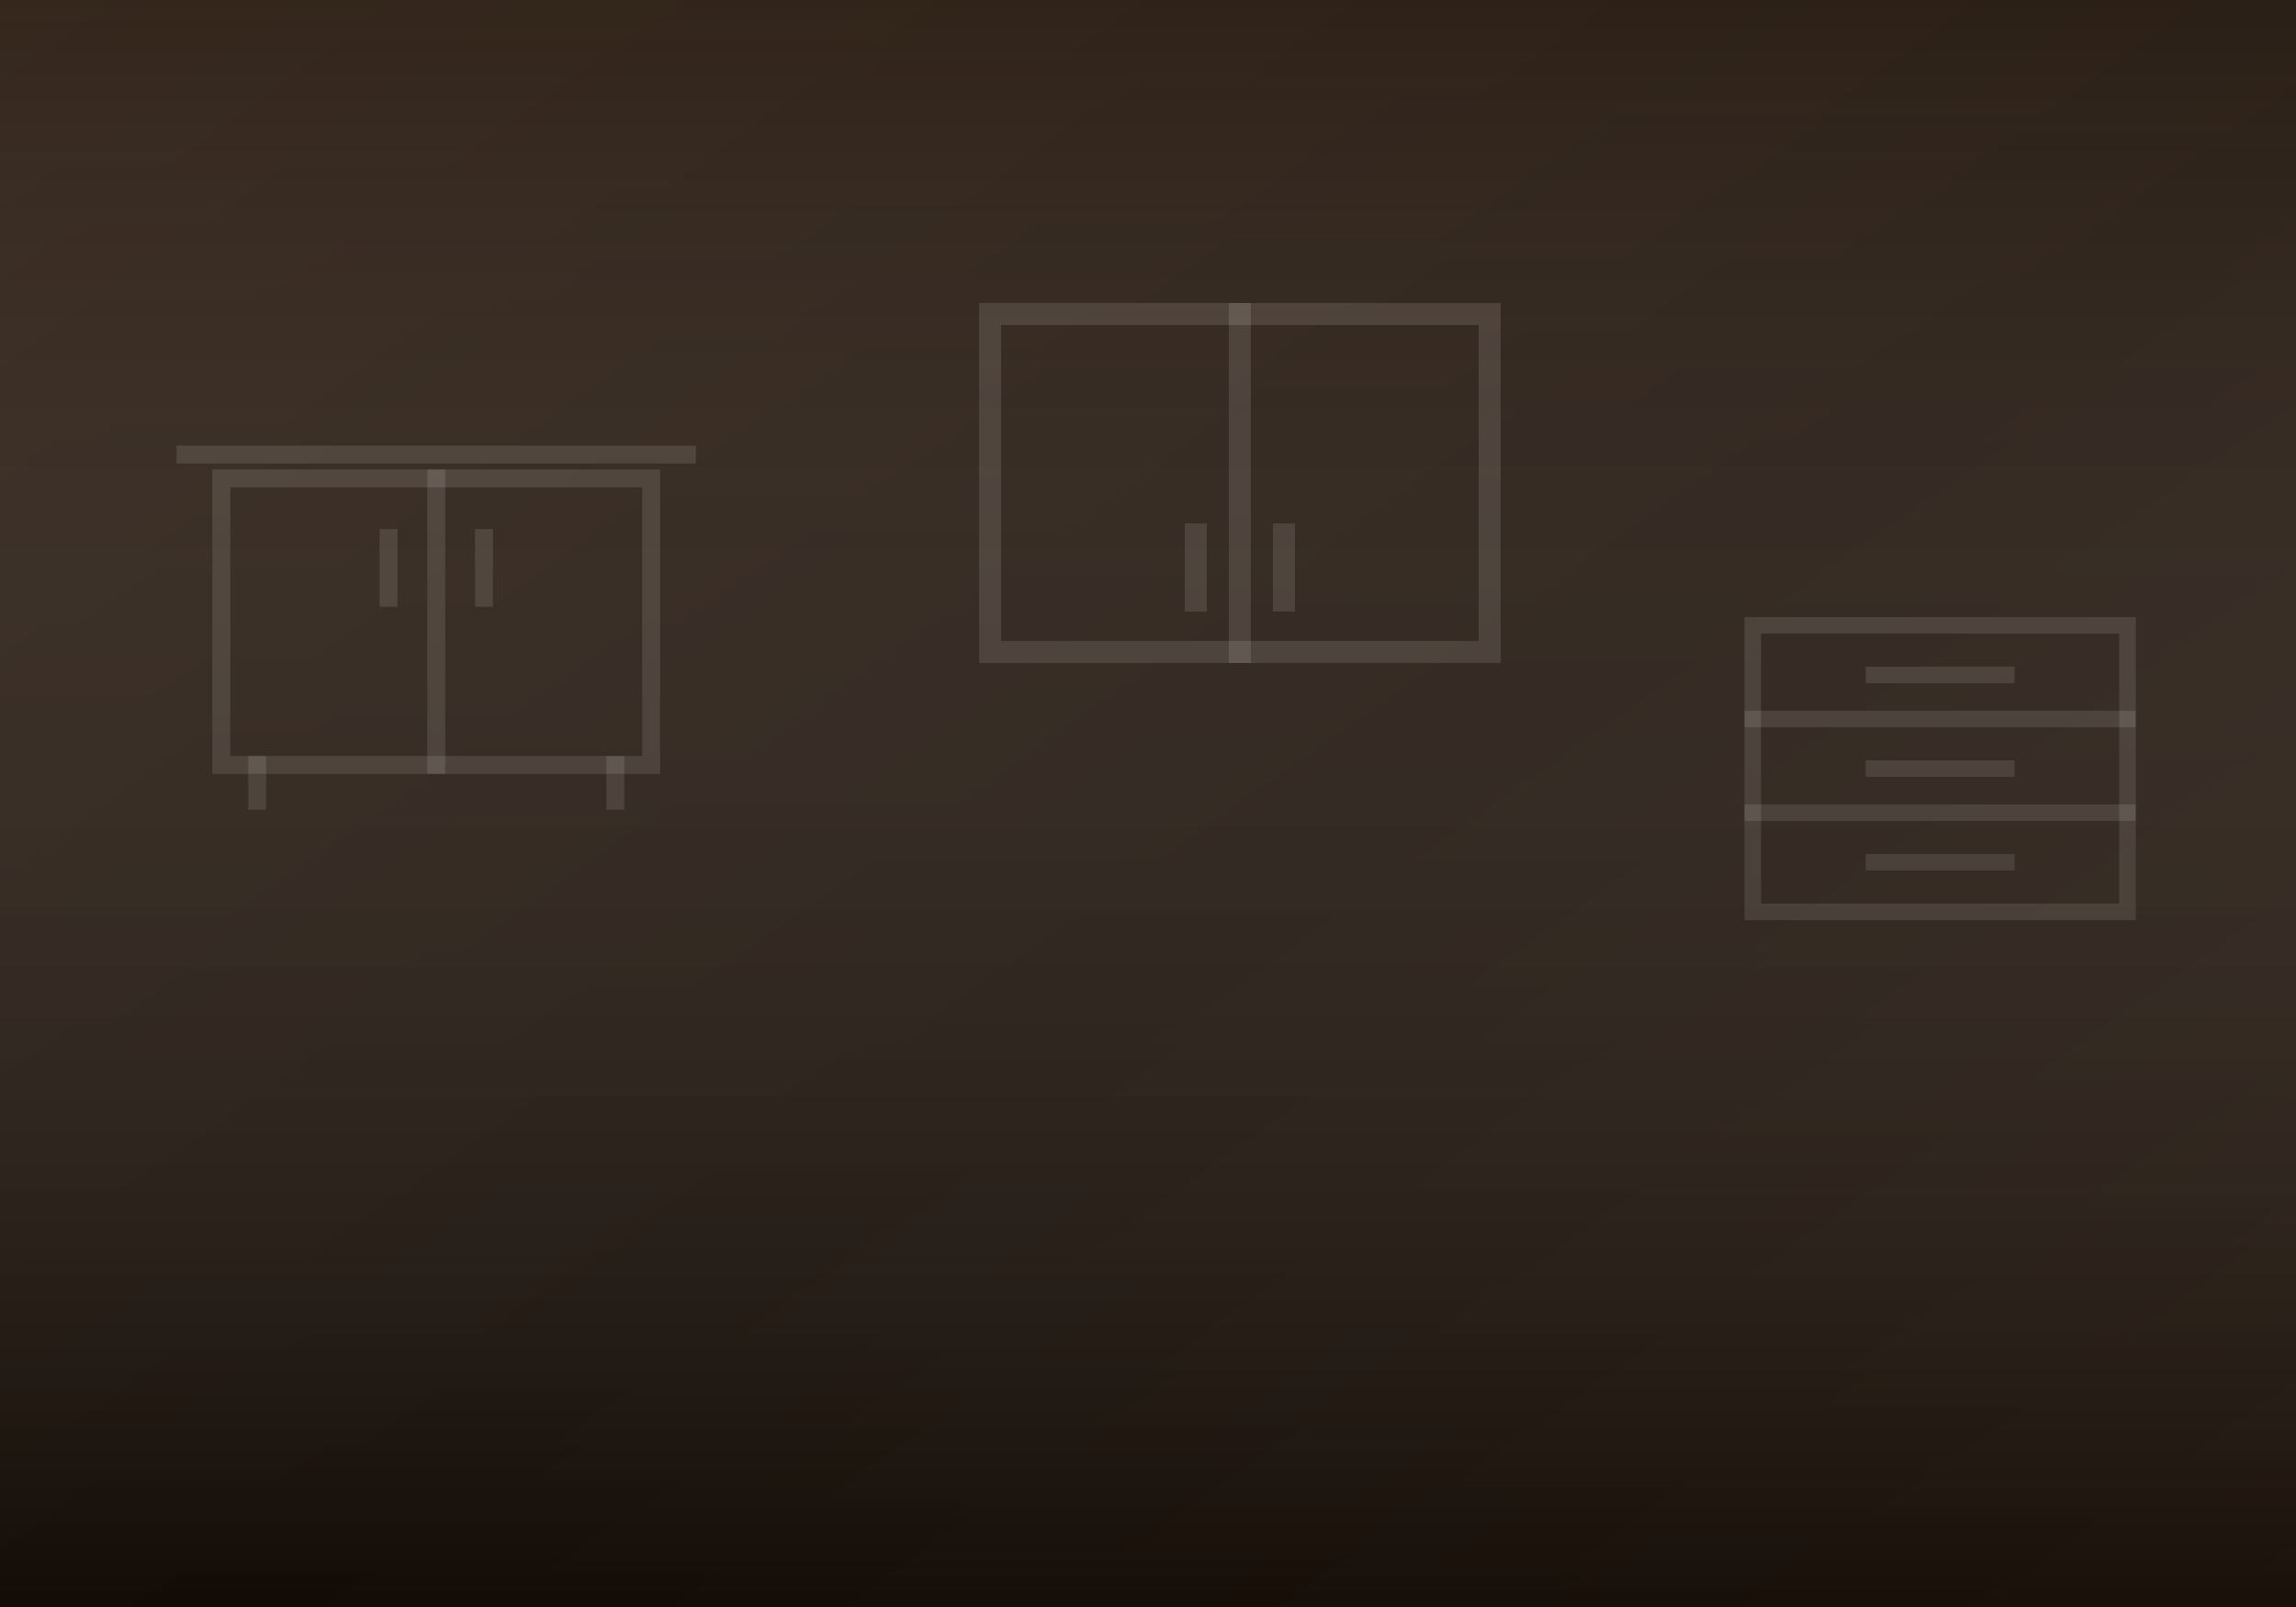
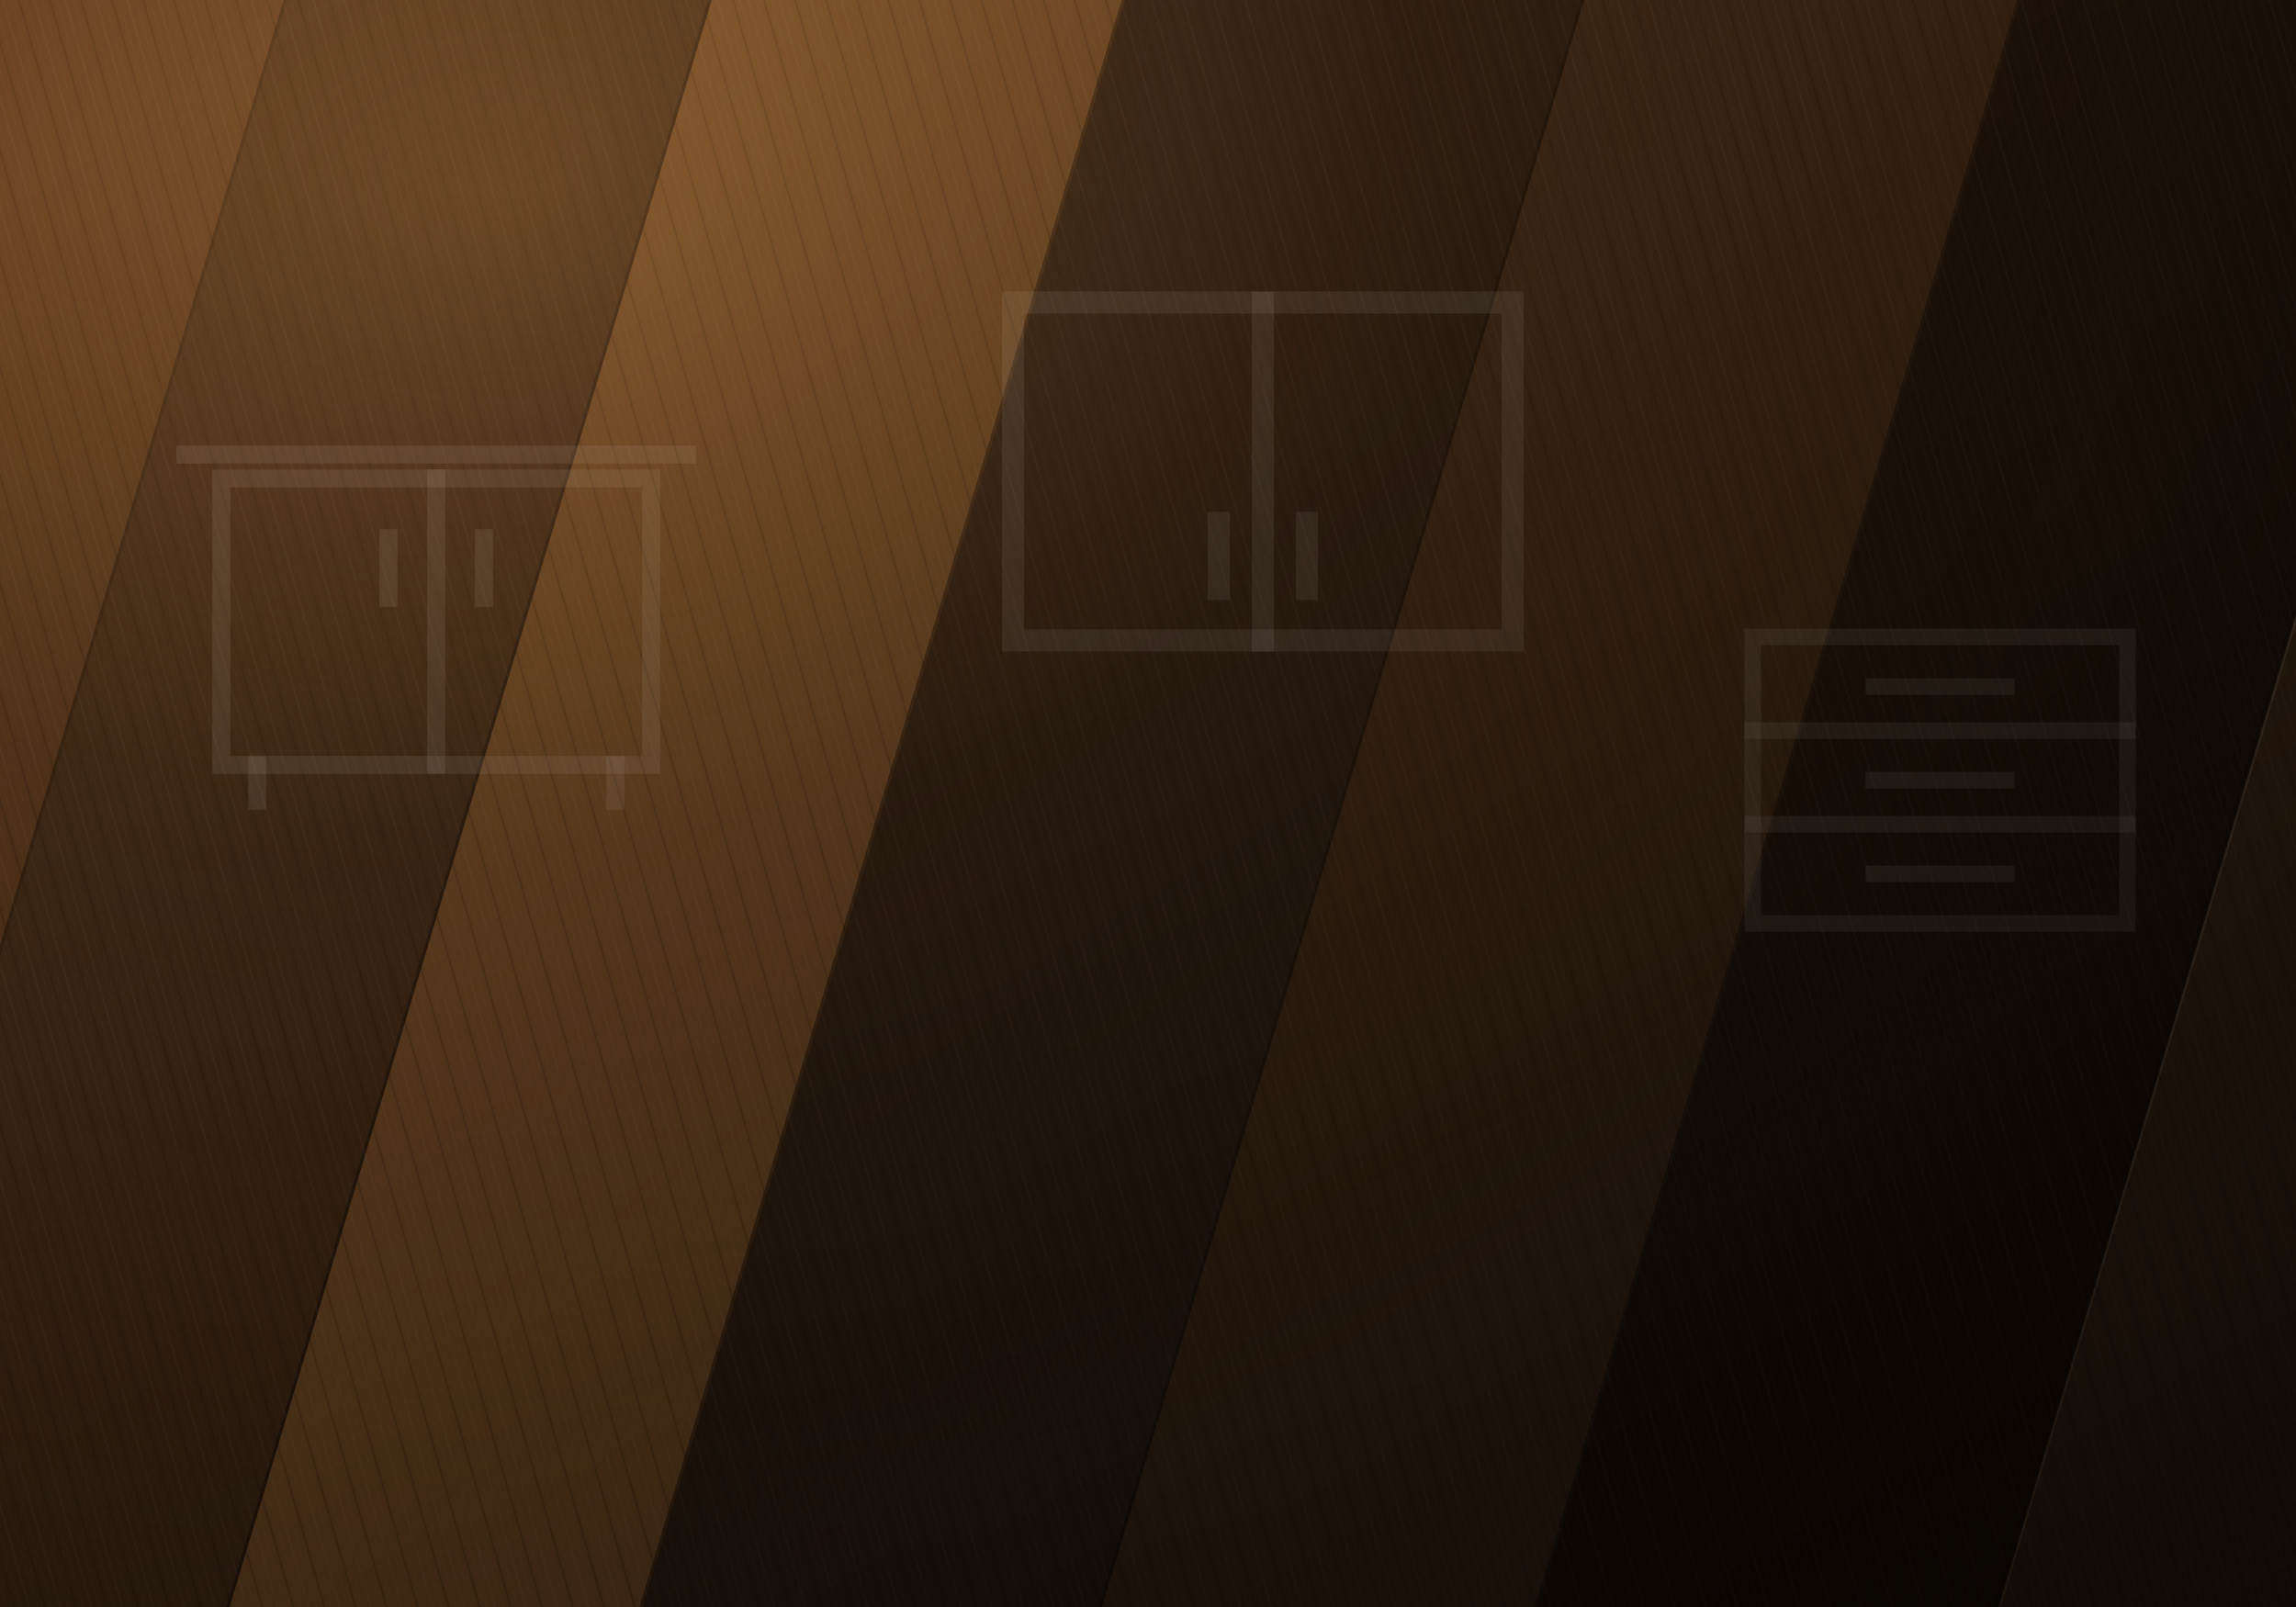
<svg xmlns="http://www.w3.org/2000/svg" width="2000" height="1400" viewBox="0 0 2000 1400" preserveAspectRatio="xMidYMid slice">
  <defs>
-     <linearGradient id="g" x1="0" y1="0" x2="1" y2="1">
-       <stop offset="0" stop-color="#2A1B10" />
-       <stop offset="0.55" stop-color="#1E1209" />
-       <stop offset="1" stop-color="#2A1B10" />
-     </linearGradient>
-     <linearGradient id="v" x1="0" y1="0" x2="0" y2="1">
-       <stop offset="0" stop-color="#FFFFFF" stop-opacity="0.05" />
-       <stop offset="1" stop-color="#000000" stop-opacity="0.4" />
+     <pattern id="zrno10" width="26" height="300" patternUnits="userSpaceOnUse" patternTransform="rotate(-16)">
+       <rect x="2" width="1.1" height="300" fill="#F7F0E6" opacity="0.05" />
+       <rect x="9" width="0.7" height="300" fill="#F7F0E6" opacity="0.03" />
+       <rect x="15" width="1.6" height="300" fill="#160C05" opacity="0.22" />
+       <rect x="21" width="0.8" height="300" fill="#F7F0E6" opacity="0.035" />
+     </pattern>
+     <radialGradient id="sv10" cx="0.22" cy="0.12" r="0.9">
+       <stop offset="0" stop-color="#F5A85C" stop-opacity="0.3" />
+       <stop offset="0.45" stop-color="#F5A85C" stop-opacity="0.07" />
+       <stop offset="1" stop-color="#F5A85C" stop-opacity="0" />
+     </radialGradient>
+     <linearGradient id="sj10" x1="0.15" y1="0" x2="1" y2="1">
+       <stop offset="0" stop-color="#000000" stop-opacity="0" />
+       <stop offset="1" stop-color="#000000" stop-opacity="0.74" />
    </linearGradient>
  </defs>
-   <rect width="2000" height="1400" fill="url(#g)" />
+   <rect width="2000" height="1400" fill="#3C2614" />
+   <polygon points="-160,0 250,0 -170,1400 -580,1400" fill="#513218" />
+   <polygon points="247,0 251,0 -169,1400 -173,1400" fill="#160C05" opacity="0.55" />
+   <polygon points="251,0 253,0 -167,1400 -169,1400" fill="#F7F0E6" opacity="0.14" />
+   <polygon points="250,0 620,0 200,1400 -170,1400" fill="#3C2614" />
+   <polygon points="617,0 621,0 201,1400 197,1400" fill="#160C05" opacity="0.55" />
+   <polygon points="621,0 623,0 203,1400 201,1400" fill="#F7F0E6" opacity="0.14" />
+   <polygon points="620,0 980,0 560,1400 200,1400" fill="#6B4522" />
+   <polygon points="977,0 981,0 561,1400 557,1400" fill="#160C05" opacity="0.55" />
+   <polygon points="981,0 983,0 563,1400 561,1400" fill="#F7F0E6" opacity="0.14" />
+   <polygon points="980,0 1380,0 960,1400 560,1400" fill="#2A1B10" />
+   <polygon points="1377,0 1381,0 961,1400 957,1400" fill="#160C05" opacity="0.55" />
+   <polygon points="1381,0 1383,0 963,1400 961,1400" fill="#F7F0E6" opacity="0.14" />
+   <polygon points="1380,0 1760,0 1340,1400 960,1400" fill="#3C2614" />
+   <polygon points="1757,0 1761,0 1341,1400 1337,1400" fill="#160C05" opacity="0.55" />
+   <polygon points="1761,0 1763,0 1343,1400 1341,1400" fill="#F7F0E6" opacity="0.14" />
+   <polygon points="1760,0 2160,0 1740,1400 1340,1400" fill="#1F1208" />
+   <polygon points="2157,0 2161,0 1741,1400 1737,1400" fill="#160C05" opacity="0.55" />
+   <polygon points="2161,0 2163,0 1743,1400 1741,1400" fill="#F7F0E6" opacity="0.14" />
+   <rect width="2000" height="1400" fill="url(#zrno10)" />
  <g transform="translate(120,240) scale(5.2)">
-     <line x1="8" y1="30" x2="92" y2="30" fill="none" stroke="#F7F0E6" stroke-width="3" stroke-linecap="square" stroke-opacity="0.13" />
-     <rect x="14" y="34" width="72" height="48" fill="none" stroke="#F7F0E6" stroke-width="3" stroke-linecap="square" stroke-opacity="0.13" />
-     <line x1="50" y1="34" x2="50" y2="82" fill="none" stroke="#F7F0E6" stroke-width="3" stroke-linecap="square" stroke-opacity="0.13" />
-     <line x1="42" y1="44" x2="42" y2="54" fill="none" stroke="#F7F0E6" stroke-width="3" stroke-linecap="square" stroke-opacity="0.13" />
-     <line x1="58" y1="44" x2="58" y2="54" fill="none" stroke="#F7F0E6" stroke-width="3" stroke-linecap="square" stroke-opacity="0.13" />
-     <line x1="20" y1="82" x2="20" y2="88" fill="none" stroke="#F7F0E6" stroke-width="3" stroke-linecap="square" stroke-opacity="0.13" />
-     <line x1="80" y1="82" x2="80" y2="88" fill="none" stroke="#F7F0E6" stroke-width="3" stroke-linecap="square" stroke-opacity="0.13" />
+     <line x1="8" y1="30" x2="92" y2="30" fill="none" stroke="#F7F0E6" stroke-width="3" stroke-linecap="square" stroke-opacity="0.11" />
+     <rect x="14" y="34" width="72" height="48" fill="none" stroke="#F7F0E6" stroke-width="3" stroke-linecap="square" stroke-opacity="0.11" />
+     <line x1="50" y1="34" x2="50" y2="82" fill="none" stroke="#F7F0E6" stroke-width="3" stroke-linecap="square" stroke-opacity="0.11" />
+     <line x1="42" y1="44" x2="42" y2="54" fill="none" stroke="#F7F0E6" stroke-width="3" stroke-linecap="square" stroke-opacity="0.11" />
+     <line x1="58" y1="44" x2="58" y2="54" fill="none" stroke="#F7F0E6" stroke-width="3" stroke-linecap="square" stroke-opacity="0.11" />
+     <line x1="20" y1="82" x2="20" y2="88" fill="none" stroke="#F7F0E6" stroke-width="3" stroke-linecap="square" stroke-opacity="0.11" />
+     <line x1="80" y1="82" x2="80" y2="88" fill="none" stroke="#F7F0E6" stroke-width="3" stroke-linecap="square" stroke-opacity="0.11" />
  </g>
-   <g transform="translate(760,120) scale(6.4)">
-     <rect x="16" y="24" width="68" height="46" fill="none" stroke="#F7F0E6" stroke-width="3" stroke-linecap="square" stroke-opacity="0.13" />
-     <line x1="50" y1="24" x2="50" y2="70" fill="none" stroke="#F7F0E6" stroke-width="3" stroke-linecap="square" stroke-opacity="0.13" />
-     <line x1="44" y1="54" x2="44" y2="63" fill="none" stroke="#F7F0E6" stroke-width="3" stroke-linecap="square" stroke-opacity="0.13" />
-     <line x1="56" y1="54" x2="56" y2="63" fill="none" stroke="#F7F0E6" stroke-width="3" stroke-linecap="square" stroke-opacity="0.13" />
+   <g transform="translate(780,110) scale(6.4)">
+     <rect x="16" y="24" width="68" height="46" fill="none" stroke="#F7F0E6" stroke-width="3" stroke-linecap="square" stroke-opacity="0.11" />
+     <line x1="50" y1="24" x2="50" y2="70" fill="none" stroke="#F7F0E6" stroke-width="3" stroke-linecap="square" stroke-opacity="0.11" />
+     <line x1="44" y1="54" x2="44" y2="63" fill="none" stroke="#F7F0E6" stroke-width="3" stroke-linecap="square" stroke-opacity="0.11" />
+     <line x1="56" y1="54" x2="56" y2="63" fill="none" stroke="#F7F0E6" stroke-width="3" stroke-linecap="square" stroke-opacity="0.11" />
  </g>
-   <g transform="translate(1450,420) scale(4.8)">
-     <rect x="16" y="26" width="68" height="52" fill="none" stroke="#F7F0E6" stroke-width="3" stroke-linecap="square" stroke-opacity="0.13" />
-     <line x1="16" y1="43" x2="84" y2="43" fill="none" stroke="#F7F0E6" stroke-width="3" stroke-linecap="square" stroke-opacity="0.13" />
-     <line x1="16" y1="60" x2="84" y2="60" fill="none" stroke="#F7F0E6" stroke-width="3" stroke-linecap="square" stroke-opacity="0.13" />
-     <line x1="38" y1="35" x2="62" y2="35" fill="none" stroke="#F7F0E6" stroke-width="3" stroke-linecap="square" stroke-opacity="0.13" />
-     <line x1="38" y1="52" x2="62" y2="52" fill="none" stroke="#F7F0E6" stroke-width="3" stroke-linecap="square" stroke-opacity="0.13" />
-     <line x1="38" y1="69" x2="62" y2="69" fill="none" stroke="#F7F0E6" stroke-width="3" stroke-linecap="square" stroke-opacity="0.13" />
+   <g transform="translate(1450,430) scale(4.8)">
+     <rect x="16" y="26" width="68" height="52" fill="none" stroke="#F7F0E6" stroke-width="3" stroke-linecap="square" stroke-opacity="0.11" />
+     <line x1="16" y1="43" x2="84" y2="43" fill="none" stroke="#F7F0E6" stroke-width="3" stroke-linecap="square" stroke-opacity="0.11" />
+     <line x1="16" y1="60" x2="84" y2="60" fill="none" stroke="#F7F0E6" stroke-width="3" stroke-linecap="square" stroke-opacity="0.11" />
+     <line x1="38" y1="35" x2="62" y2="35" fill="none" stroke="#F7F0E6" stroke-width="3" stroke-linecap="square" stroke-opacity="0.11" />
+     <line x1="38" y1="52" x2="62" y2="52" fill="none" stroke="#F7F0E6" stroke-width="3" stroke-linecap="square" stroke-opacity="0.11" />
+     <line x1="38" y1="69" x2="62" y2="69" fill="none" stroke="#F7F0E6" stroke-width="3" stroke-linecap="square" stroke-opacity="0.11" />
  </g>
-   <rect width="2000" height="1400" fill="url(#v)" />
+   <rect width="2000" height="1400" fill="url(#sv10)" />
+   <rect width="2000" height="1400" fill="url(#sj10)" />
</svg>
